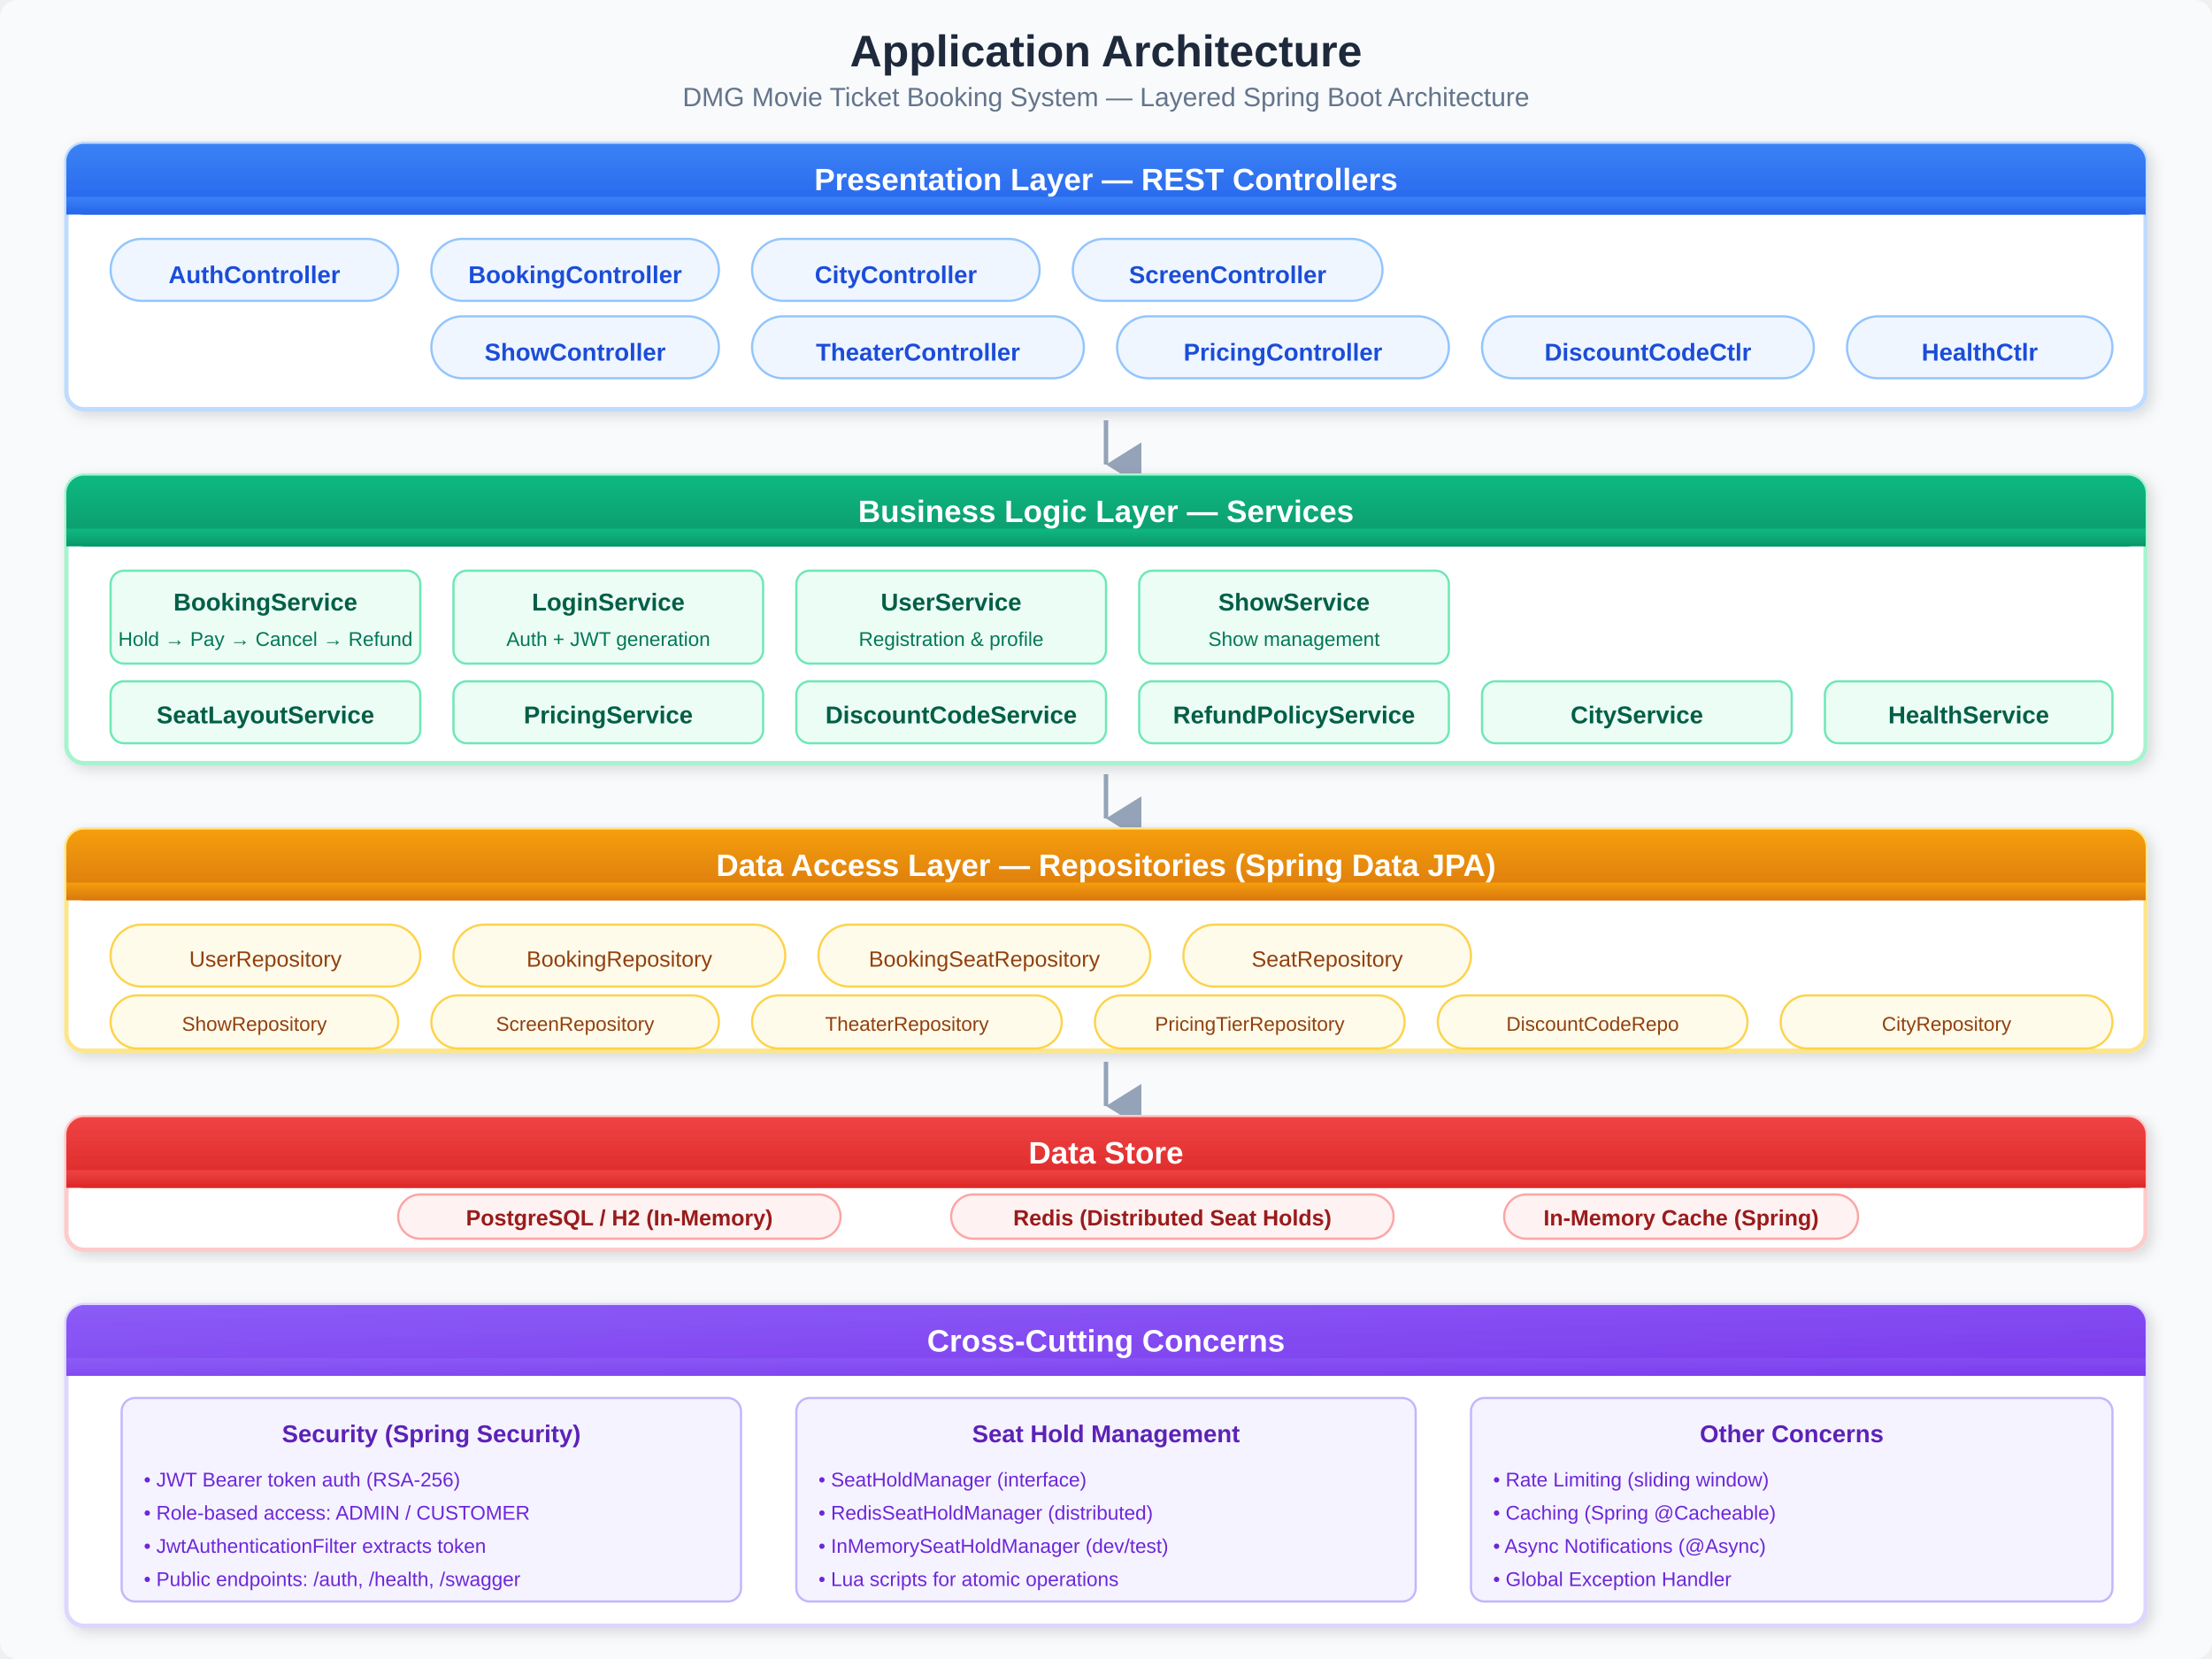
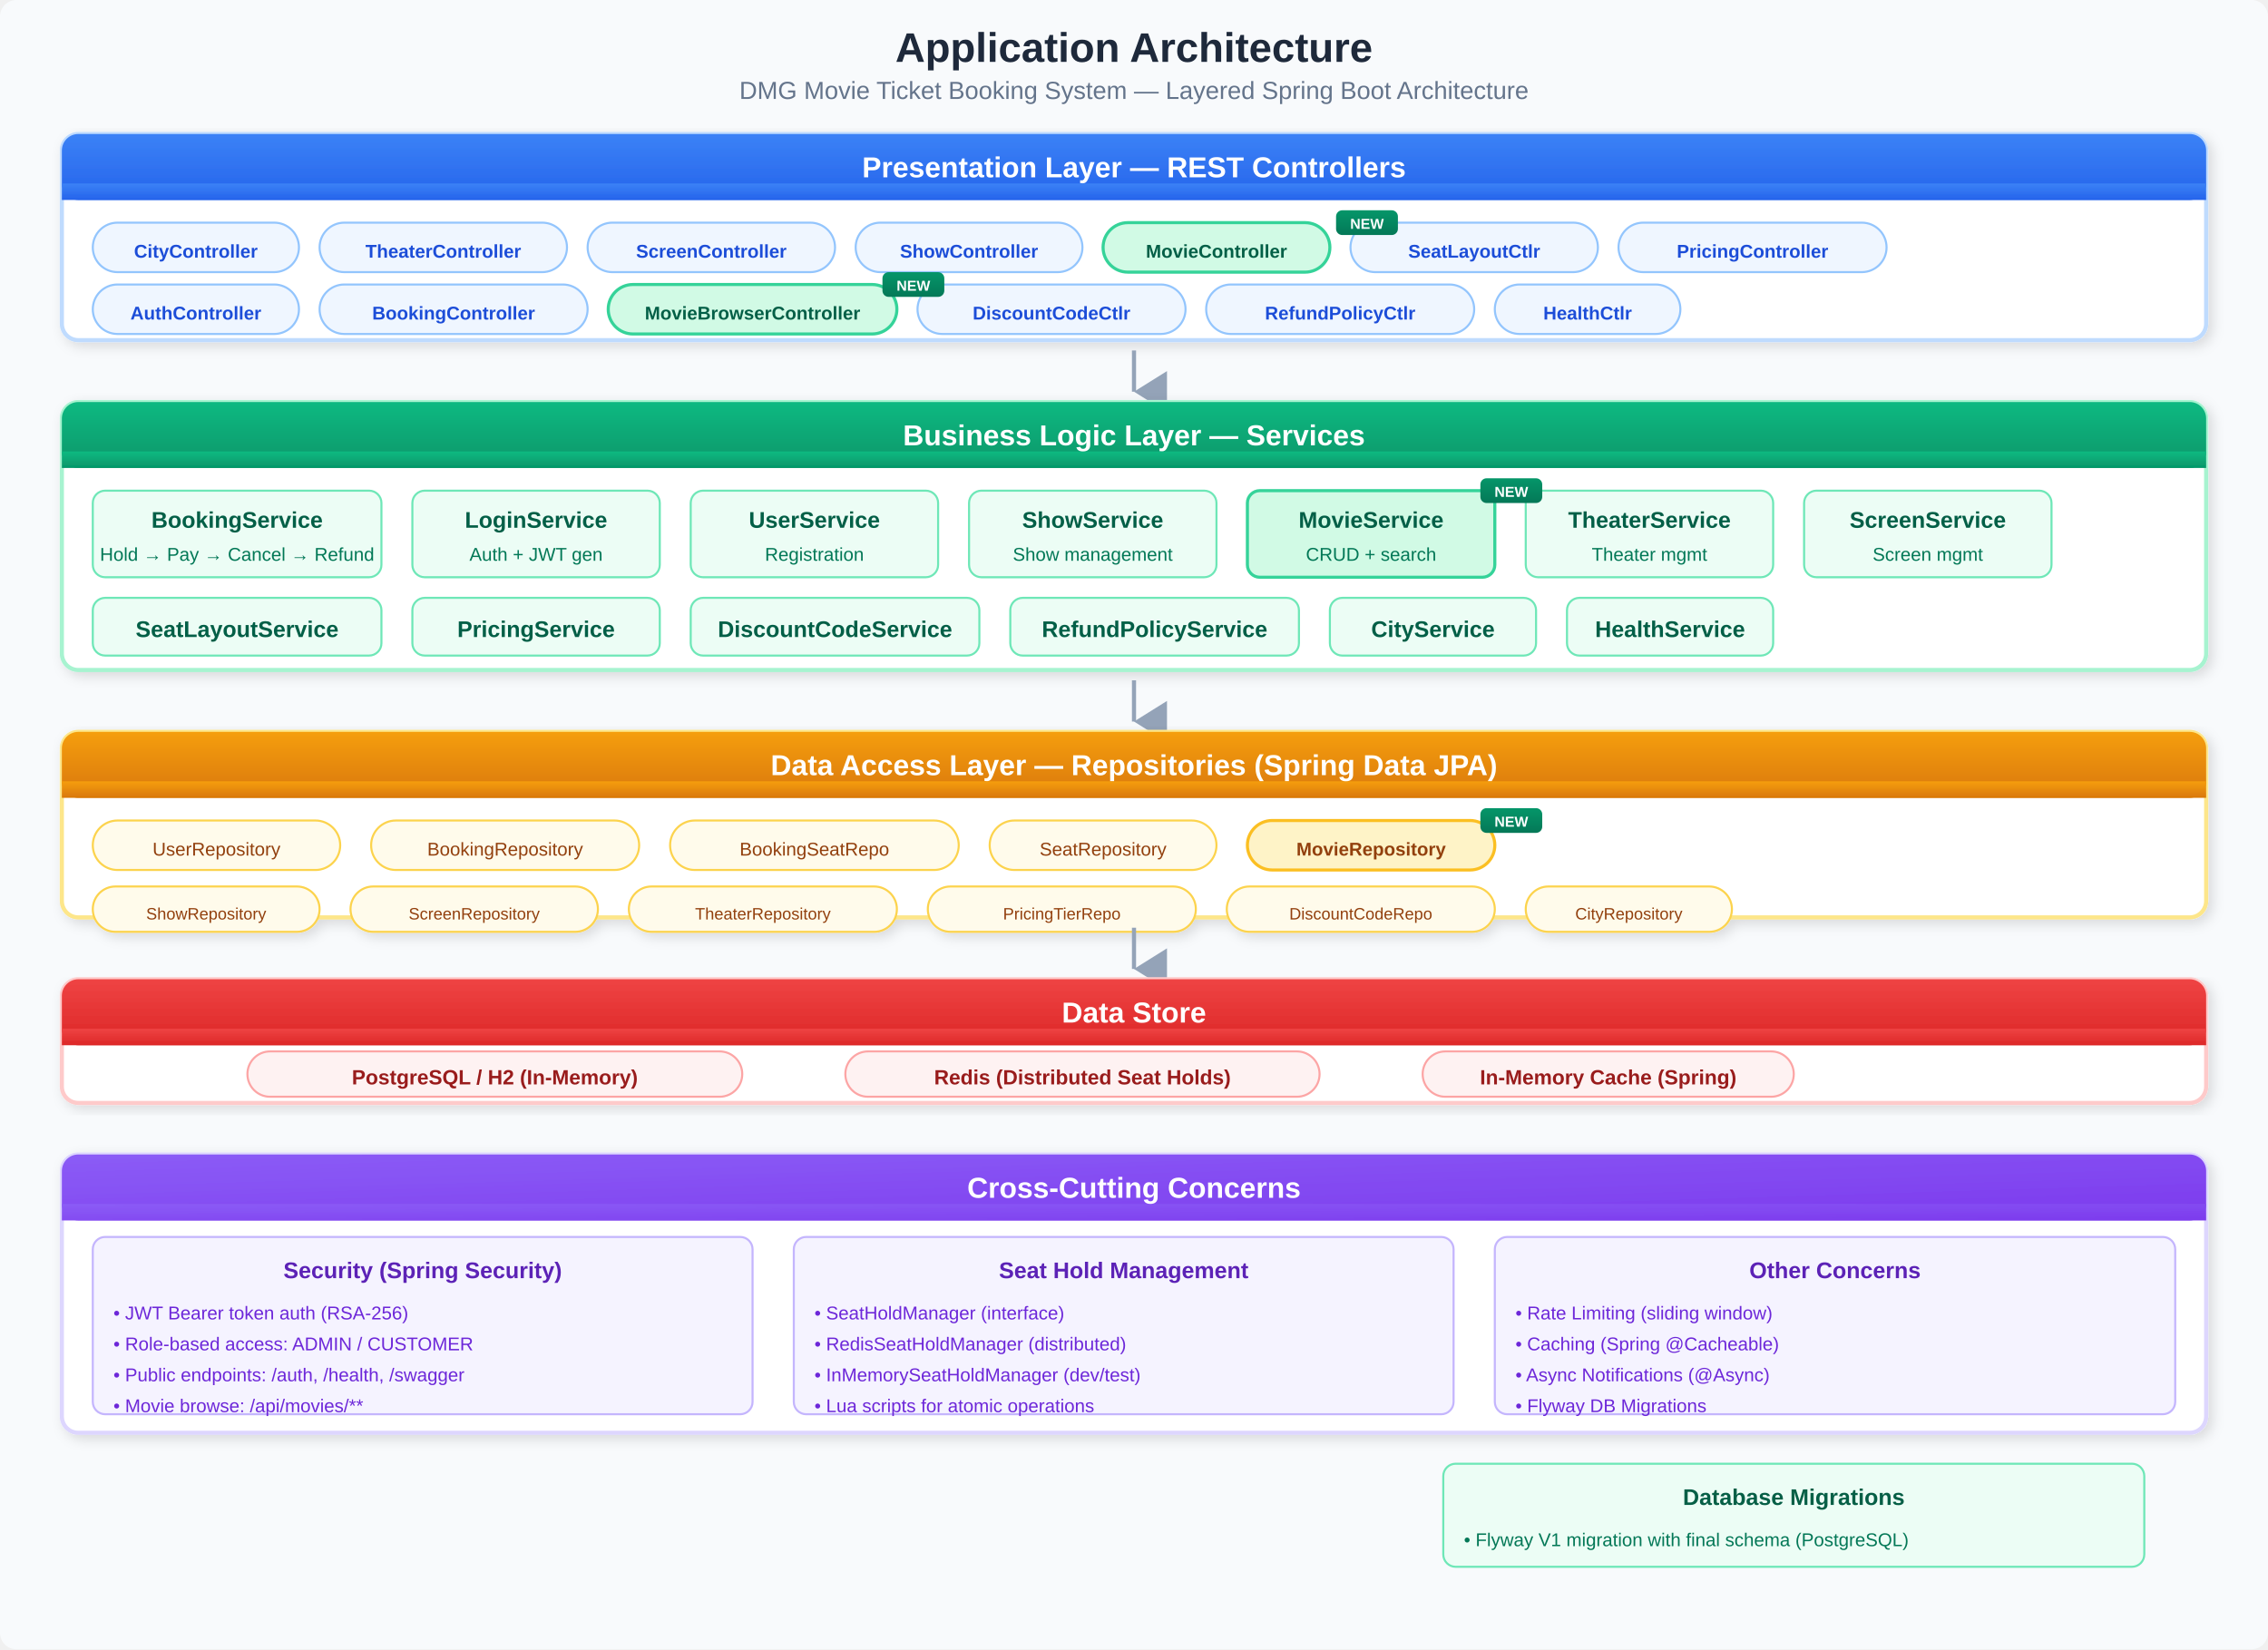
- <svg xmlns="http://www.w3.org/2000/svg" viewBox="0 0 1000 750" font-family="Segoe UI, Arial, sans-serif">
+ <svg xmlns="http://www.w3.org/2000/svg" viewBox="0 0 1100 800" font-family="Segoe UI, Arial, sans-serif">
  <defs>
    <filter id="shadow" x="-5%" y="-5%" width="115%" height="115%">
      <feDropShadow dx="2" dy="2" stdDeviation="3" flood-color="#00000022" />
    </filter>
    <linearGradient id="layer1" x1="0" y1="0" x2="0" y2="1">
      <stop offset="0%" stop-color="#3b82f6" />
      <stop offset="100%" stop-color="#2563eb" />
    </linearGradient>
    <linearGradient id="layer2" x1="0" y1="0" x2="0" y2="1">
      <stop offset="0%" stop-color="#10b981" />
      <stop offset="100%" stop-color="#059669" />
    </linearGradient>
    <linearGradient id="layer3" x1="0" y1="0" x2="0" y2="1">
      <stop offset="0%" stop-color="#f59e0b" />
      <stop offset="100%" stop-color="#d97706" />
    </linearGradient>
    <linearGradient id="layer4" x1="0" y1="0" x2="0" y2="1">
      <stop offset="0%" stop-color="#ef4444" />
      <stop offset="100%" stop-color="#dc2626" />
    </linearGradient>
    <linearGradient id="crossCut" x1="0" y1="0" x2="1" y2="1">
      <stop offset="0%" stop-color="#8b5cf6" />
      <stop offset="100%" stop-color="#7c3aed" />
    </linearGradient>
+     <linearGradient id="newBadge" x1="0" y1="0" x2="0" y2="1">
+       <stop offset="0%" stop-color="#059669" />
+       <stop offset="100%" stop-color="#047857" />
+     </linearGradient>
  </defs>
-   <rect width="1000" height="750" fill="#f8fafc" rx="8" />
-   <text x="500" y="30" text-anchor="middle" font-size="20" font-weight="bold" fill="#1e293b">Application Architecture</text>
-   <text x="500" y="48" text-anchor="middle" font-size="12" fill="#64748b">DMG Movie Ticket Booking System — Layered Spring Boot Architecture</text>
-   <g filter="url(#shadow)">
-     <rect x="30" y="65" width="940" height="120" rx="8" fill="white" stroke="#bfdbfe" stroke-width="2" />
-     <rect x="30" y="65" width="940" height="32" rx="8" fill="url(#layer1)" />
-     <rect y="89" x="30" width="940" height="8" fill="url(#layer1)" />
-     <text x="500" y="86" text-anchor="middle" font-size="14" font-weight="bold" fill="white">Presentation Layer — REST Controllers</text>
-     <g transform="translate(50, 108)">
-       <rect width="130" height="28" rx="14" fill="#eff6ff" stroke="#93c5fd" stroke-width="1" />
-       <text x="65" y="20" text-anchor="middle" font-size="11" font-weight="bold" fill="#1d4ed8">AuthController</text>
-     </g>
-     <g transform="translate(195, 108)">
-       <rect width="130" height="28" rx="14" fill="#eff6ff" stroke="#93c5fd" stroke-width="1" />
-       <text x="65" y="20" text-anchor="middle" font-size="11" font-weight="bold" fill="#1d4ed8">BookingController</text>
-     </g>
-     <g transform="translate(340, 108)">
-       <rect width="130" height="28" rx="14" fill="#eff6ff" stroke="#93c5fd" stroke-width="1" />
-       <text x="65" y="20" text-anchor="middle" font-size="11" font-weight="bold" fill="#1d4ed8">CityController</text>
-     </g>
-     <g transform="translate(485, 108)">
-       <rect width="140" height="28" rx="14" fill="#eff6ff" stroke="#93c5fd" stroke-width="1" />
-       <text x="70" y="20" text-anchor="middle" font-size="11" font-weight="bold" fill="#1d4ed8">ScreenController</text>
-     </g>
-     <g transform="translate(195, 143)">
-       <rect width="130" height="28" rx="14" fill="#eff6ff" stroke="#93c5fd" stroke-width="1" />
-       <text x="65" y="20" text-anchor="middle" font-size="11" font-weight="bold" fill="#1d4ed8">ShowController</text>
-     </g>
-     <g transform="translate(340, 143)">
-       <rect width="150" height="28" rx="14" fill="#eff6ff" stroke="#93c5fd" stroke-width="1" />
-       <text x="75" y="20" text-anchor="middle" font-size="11" font-weight="bold" fill="#1d4ed8">TheaterController</text>
-     </g>
-     <g transform="translate(505, 143)">
-       <rect width="150" height="28" rx="14" fill="#eff6ff" stroke="#93c5fd" stroke-width="1" />
-       <text x="75" y="20" text-anchor="middle" font-size="11" font-weight="bold" fill="#1d4ed8">PricingController</text>
-     </g>
-     <g transform="translate(670, 143)">
-       <rect width="150" height="28" rx="14" fill="#eff6ff" stroke="#93c5fd" stroke-width="1" />
-       <text x="75" y="20" text-anchor="middle" font-size="11" font-weight="bold" fill="#1d4ed8">DiscountCodeCtlr</text>
-     </g>
-     <g transform="translate(835, 143)">
-       <rect width="120" height="28" rx="14" fill="#eff6ff" stroke="#93c5fd" stroke-width="1" />
-       <text x="60" y="20" text-anchor="middle" font-size="11" font-weight="bold" fill="#1d4ed8">HealthCtlr</text>
-     </g>
-   </g>
-   <line x1="500" y1="190" x2="500" y2="210" stroke="#94a3b8" stroke-width="2" marker-end="url(#arrowDown)" />
+   <rect width="1100" height="800" fill="#f8fafc" rx="8" />
+   <text x="550" y="30" text-anchor="middle" font-size="20" font-weight="bold" fill="#1e293b">Application Architecture</text>
+   <text x="550" y="48" text-anchor="middle" font-size="12" fill="#64748b">DMG Movie Ticket Booking System — Layered Spring Boot Architecture</text>
+   <g filter="url(#shadow)">
+     <rect x="30" y="65" width="1040" height="100" rx="8" fill="white" stroke="#bfdbfe" stroke-width="2" />
+     <rect x="30" y="65" width="1040" height="32" rx="8" fill="url(#layer1)" />
+     <rect y="89" x="30" width="1040" height="8" fill="url(#layer1)" />
+     <text x="550" y="86" text-anchor="middle" font-size="14" font-weight="bold" fill="white">Presentation Layer — REST Controllers</text>
+     <g transform="translate(45, 108)">
+       <rect width="100" height="24" rx="12" fill="#eff6ff" stroke="#93c5fd" stroke-width="1" />
+       <text x="50" y="17" text-anchor="middle" font-size="9" font-weight="bold" fill="#1d4ed8">CityController</text>
+     </g>
+     <g transform="translate(155, 108)">
+       <rect width="120" height="24" rx="12" fill="#eff6ff" stroke="#93c5fd" stroke-width="1" />
+       <text x="60" y="17" text-anchor="middle" font-size="9" font-weight="bold" fill="#1d4ed8">TheaterController</text>
+     </g>
+     <g transform="translate(285, 108)">
+       <rect width="120" height="24" rx="12" fill="#eff6ff" stroke="#93c5fd" stroke-width="1" />
+       <text x="60" y="17" text-anchor="middle" font-size="9" font-weight="bold" fill="#1d4ed8">ScreenController</text>
+     </g>
+     <g transform="translate(415, 108)">
+       <rect width="110" height="24" rx="12" fill="#eff6ff" stroke="#93c5fd" stroke-width="1" />
+       <text x="55" y="17" text-anchor="middle" font-size="9" font-weight="bold" fill="#1d4ed8">ShowController</text>
+     </g>
+     <g transform="translate(535, 108)">
+       <rect width="110" height="24" rx="12" fill="#d1fae5" stroke="#34d399" stroke-width="1.5" />
+       <text x="55" y="17" text-anchor="middle" font-size="9" font-weight="bold" fill="#065f46">MovieController</text>
+     </g>
+     <g transform="translate(655, 108)">
+       <rect width="120" height="24" rx="12" fill="#eff6ff" stroke="#93c5fd" stroke-width="1" />
+       <text x="60" y="17" text-anchor="middle" font-size="9" font-weight="bold" fill="#1d4ed8">SeatLayoutCtlr</text>
+     </g>
+     <g transform="translate(785, 108)">
+       <rect width="130" height="24" rx="12" fill="#eff6ff" stroke="#93c5fd" stroke-width="1" />
+       <text x="65" y="17" text-anchor="middle" font-size="9" font-weight="bold" fill="#1d4ed8">PricingController</text>
+     </g>
+     <g transform="translate(45, 138)">
+       <rect width="100" height="24" rx="12" fill="#eff6ff" stroke="#93c5fd" stroke-width="1" />
+       <text x="50" y="17" text-anchor="middle" font-size="9" font-weight="bold" fill="#1d4ed8">AuthController</text>
+     </g>
+     <g transform="translate(155, 138)">
+       <rect width="130" height="24" rx="12" fill="#eff6ff" stroke="#93c5fd" stroke-width="1" />
+       <text x="65" y="17" text-anchor="middle" font-size="9" font-weight="bold" fill="#1d4ed8">BookingController</text>
+     </g>
+     <g transform="translate(295, 138)">
+       <rect width="140" height="24" rx="12" fill="#d1fae5" stroke="#34d399" stroke-width="1.5" />
+       <text x="70" y="17" text-anchor="middle" font-size="9" font-weight="bold" fill="#065f46">MovieBrowserController</text>
+     </g>
+     <g transform="translate(445, 138)">
+       <rect width="130" height="24" rx="12" fill="#eff6ff" stroke="#93c5fd" stroke-width="1" />
+       <text x="65" y="17" text-anchor="middle" font-size="9" font-weight="bold" fill="#1d4ed8">DiscountCodeCtlr</text>
+     </g>
+     <g transform="translate(585, 138)">
+       <rect width="130" height="24" rx="12" fill="#eff6ff" stroke="#93c5fd" stroke-width="1" />
+       <text x="65" y="17" text-anchor="middle" font-size="9" font-weight="bold" fill="#1d4ed8">RefundPolicyCtlr</text>
+     </g>
+     <g transform="translate(725, 138)">
+       <rect width="90" height="24" rx="12" fill="#eff6ff" stroke="#93c5fd" stroke-width="1" />
+       <text x="45" y="17" text-anchor="middle" font-size="9" font-weight="bold" fill="#1d4ed8">HealthCtlr</text>
+     </g>
+   </g>
+   <rect x="648" y="102" width="30" height="12" rx="3" fill="url(#newBadge)" />
+   <text x="663" y="111" text-anchor="middle" font-size="7" font-weight="bold" fill="white">NEW</text>
+   <rect x="428" y="132" width="30" height="12" rx="3" fill="url(#newBadge)" />
+   <text x="443" y="141" text-anchor="middle" font-size="7" font-weight="bold" fill="white">NEW</text>
+   <line x1="550" y1="170" x2="550" y2="190" stroke="#94a3b8" stroke-width="2" marker-end="url(#arrowDown)" />
  <marker id="arrowDown" markerWidth="10" markerHeight="8" refX="5" refY="8" orient="auto">
    <path d="M0,0 L5,8 L10,0" fill="#94a3b8" />
  </marker>
  <g filter="url(#shadow)">
-     <rect x="30" y="215" width="940" height="130" rx="8" fill="white" stroke="#a7f3d0" stroke-width="2" />
-     <rect x="30" y="215" width="940" height="32" rx="8" fill="url(#layer2)" />
-     <rect y="239" x="30" width="940" height="8" fill="url(#layer2)" />
-     <text x="500" y="236" text-anchor="middle" font-size="14" font-weight="bold" fill="white">Business Logic Layer — Services</text>
-     <g transform="translate(50, 258)">
+     <rect x="30" y="195" width="1040" height="130" rx="8" fill="white" stroke="#a7f3d0" stroke-width="2" />
+     <rect x="30" y="195" width="1040" height="32" rx="8" fill="url(#layer2)" />
+     <rect y="219" x="30" width="1040" height="8" fill="url(#layer2)" />
+     <text x="550" y="216" text-anchor="middle" font-size="14" font-weight="bold" fill="white">Business Logic Layer — Services</text>
+     <g transform="translate(45, 238)">
      <rect width="140" height="42" rx="6" fill="#ecfdf5" stroke="#6ee7b7" stroke-width="1" />
      <text x="70" y="18" text-anchor="middle" font-size="11" font-weight="bold" fill="#065f46">BookingService</text>
      <text x="70" y="34" text-anchor="middle" font-size="9" fill="#047857">Hold → Pay → Cancel → Refund</text>
    </g>
-     <g transform="translate(205, 258)">
-       <rect width="140" height="42" rx="6" fill="#ecfdf5" stroke="#6ee7b7" stroke-width="1" />
-       <text x="70" y="18" text-anchor="middle" font-size="11" font-weight="bold" fill="#065f46">LoginService</text>
-       <text x="70" y="34" text-anchor="middle" font-size="9" fill="#047857">Auth + JWT generation</text>
-     </g>
-     <g transform="translate(360, 258)">
-       <rect width="140" height="42" rx="6" fill="#ecfdf5" stroke="#6ee7b7" stroke-width="1" />
-       <text x="70" y="18" text-anchor="middle" font-size="11" font-weight="bold" fill="#065f46">UserService</text>
-       <text x="70" y="34" text-anchor="middle" font-size="9" fill="#047857">Registration &amp; profile</text>
-     </g>
-     <g transform="translate(515, 258)">
-       <rect width="140" height="42" rx="6" fill="#ecfdf5" stroke="#6ee7b7" stroke-width="1" />
-       <text x="70" y="18" text-anchor="middle" font-size="11" font-weight="bold" fill="#065f46">ShowService</text>
-       <text x="70" y="34" text-anchor="middle" font-size="9" fill="#047857">Show management</text>
-     </g>
-     <g transform="translate(50, 308)">
+     <g transform="translate(200, 238)">
+       <rect width="120" height="42" rx="6" fill="#ecfdf5" stroke="#6ee7b7" stroke-width="1" />
+       <text x="60" y="18" text-anchor="middle" font-size="11" font-weight="bold" fill="#065f46">LoginService</text>
+       <text x="60" y="34" text-anchor="middle" font-size="9" fill="#047857">Auth + JWT gen</text>
+     </g>
+     <g transform="translate(335, 238)">
+       <rect width="120" height="42" rx="6" fill="#ecfdf5" stroke="#6ee7b7" stroke-width="1" />
+       <text x="60" y="18" text-anchor="middle" font-size="11" font-weight="bold" fill="#065f46">UserService</text>
+       <text x="60" y="34" text-anchor="middle" font-size="9" fill="#047857">Registration</text>
+     </g>
+     <g transform="translate(470, 238)">
+       <rect width="120" height="42" rx="6" fill="#ecfdf5" stroke="#6ee7b7" stroke-width="1" />
+       <text x="60" y="18" text-anchor="middle" font-size="11" font-weight="bold" fill="#065f46">ShowService</text>
+       <text x="60" y="34" text-anchor="middle" font-size="9" fill="#047857">Show management</text>
+     </g>
+     <g transform="translate(605, 238)">
+       <rect width="120" height="42" rx="6" fill="#d1fae5" stroke="#34d399" stroke-width="1.5" />
+       <text x="60" y="18" text-anchor="middle" font-size="11" font-weight="bold" fill="#065f46">MovieService</text>
+       <text x="60" y="34" text-anchor="middle" font-size="9" fill="#047857">CRUD + search</text>
+     </g>
+     <g transform="translate(740, 238)">
+       <rect width="120" height="42" rx="6" fill="#ecfdf5" stroke="#6ee7b7" stroke-width="1" />
+       <text x="60" y="18" text-anchor="middle" font-size="11" font-weight="bold" fill="#065f46">TheaterService</text>
+       <text x="60" y="34" text-anchor="middle" font-size="9" fill="#047857">Theater mgmt</text>
+     </g>
+     <g transform="translate(875, 238)">
+       <rect width="120" height="42" rx="6" fill="#ecfdf5" stroke="#6ee7b7" stroke-width="1" />
+       <text x="60" y="18" text-anchor="middle" font-size="11" font-weight="bold" fill="#065f46">ScreenService</text>
+       <text x="60" y="34" text-anchor="middle" font-size="9" fill="#047857">Screen mgmt</text>
+     </g>
+     <g transform="translate(45, 290)">
      <rect width="140" height="28" rx="6" fill="#ecfdf5" stroke="#6ee7b7" stroke-width="1" />
      <text x="70" y="19" text-anchor="middle" font-size="11" font-weight="bold" fill="#065f46">SeatLayoutService</text>
    </g>
-     <g transform="translate(205, 308)">
-       <rect width="140" height="28" rx="6" fill="#ecfdf5" stroke="#6ee7b7" stroke-width="1" />
-       <text x="70" y="19" text-anchor="middle" font-size="11" font-weight="bold" fill="#065f46">PricingService</text>
-     </g>
-     <g transform="translate(360, 308)">
+     <g transform="translate(200, 290)">
+       <rect width="120" height="28" rx="6" fill="#ecfdf5" stroke="#6ee7b7" stroke-width="1" />
+       <text x="60" y="19" text-anchor="middle" font-size="11" font-weight="bold" fill="#065f46">PricingService</text>
+     </g>
+     <g transform="translate(335, 290)">
      <rect width="140" height="28" rx="6" fill="#ecfdf5" stroke="#6ee7b7" stroke-width="1" />
      <text x="70" y="19" text-anchor="middle" font-size="11" font-weight="bold" fill="#065f46">DiscountCodeService</text>
    </g>
-     <g transform="translate(515, 308)">
+     <g transform="translate(490, 290)">
      <rect width="140" height="28" rx="6" fill="#ecfdf5" stroke="#6ee7b7" stroke-width="1" />
      <text x="70" y="19" text-anchor="middle" font-size="11" font-weight="bold" fill="#065f46">RefundPolicyService</text>
    </g>
-     <g transform="translate(670, 308)">
-       <rect width="140" height="28" rx="6" fill="#ecfdf5" stroke="#6ee7b7" stroke-width="1" />
-       <text x="70" y="19" text-anchor="middle" font-size="11" font-weight="bold" fill="#065f46">CityService</text>
-     </g>
-     <g transform="translate(825, 308)">
-       <rect width="130" height="28" rx="6" fill="#ecfdf5" stroke="#6ee7b7" stroke-width="1" />
-       <text x="65" y="19" text-anchor="middle" font-size="11" font-weight="bold" fill="#065f46">HealthService</text>
-     </g>
-   </g>
-   <line x1="500" y1="350" x2="500" y2="370" stroke="#94a3b8" stroke-width="2" marker-end="url(#arrowDown)" />
-   <g filter="url(#shadow)">
-     <rect x="30" y="375" width="940" height="100" rx="8" fill="white" stroke="#fde68a" stroke-width="2" />
-     <rect x="30" y="375" width="940" height="32" rx="8" fill="url(#layer3)" />
-     <rect y="399" x="30" width="940" height="8" fill="url(#layer3)" />
-     <text x="500" y="396" text-anchor="middle" font-size="14" font-weight="bold" fill="white">Data Access Layer — Repositories (Spring Data JPA)</text>
-     <g transform="translate(50, 418)">
-       <rect width="140" height="28" rx="14" fill="#fffbeb" stroke="#fcd34d" stroke-width="1" />
-       <text x="70" y="19" text-anchor="middle" font-size="10" fill="#92400e">UserRepository</text>
-     </g>
-     <g transform="translate(205, 418)">
-       <rect width="150" height="28" rx="14" fill="#fffbeb" stroke="#fcd34d" stroke-width="1" />
-       <text x="75" y="19" text-anchor="middle" font-size="10" fill="#92400e">BookingRepository</text>
-     </g>
-     <g transform="translate(370, 418)">
-       <rect width="150" height="28" rx="14" fill="#fffbeb" stroke="#fcd34d" stroke-width="1" />
-       <text x="75" y="19" text-anchor="middle" font-size="10" fill="#92400e">BookingSeatRepository</text>
-     </g>
-     <g transform="translate(535, 418)">
-       <rect width="130" height="28" rx="14" fill="#fffbeb" stroke="#fcd34d" stroke-width="1" />
-       <text x="65" y="19" text-anchor="middle" font-size="10" fill="#92400e">SeatRepository</text>
-     </g>
-     <g transform="translate(50, 450)">
+     <g transform="translate(645, 290)">
+       <rect width="100" height="28" rx="6" fill="#ecfdf5" stroke="#6ee7b7" stroke-width="1" />
+       <text x="50" y="19" text-anchor="middle" font-size="11" font-weight="bold" fill="#065f46">CityService</text>
+     </g>
+     <g transform="translate(760, 290)">
+       <rect width="100" height="28" rx="6" fill="#ecfdf5" stroke="#6ee7b7" stroke-width="1" />
+       <text x="50" y="19" text-anchor="middle" font-size="11" font-weight="bold" fill="#065f46">HealthService</text>
+     </g>
+   </g>
+   <rect x="718" y="232" width="30" height="12" rx="3" fill="url(#newBadge)" />
+   <text x="733" y="241" text-anchor="middle" font-size="7" font-weight="bold" fill="white">NEW</text>
+   <line x1="550" y1="330" x2="550" y2="350" stroke="#94a3b8" stroke-width="2" marker-end="url(#arrowDown)" />
+   <g filter="url(#shadow)">
+     <rect x="30" y="355" width="1040" height="90" rx="8" fill="white" stroke="#fde68a" stroke-width="2" />
+     <rect x="30" y="355" width="1040" height="32" rx="8" fill="url(#layer3)" />
+     <rect y="379" x="30" width="1040" height="8" fill="url(#layer3)" />
+     <text x="550" y="376" text-anchor="middle" font-size="14" font-weight="bold" fill="white">Data Access Layer — Repositories (Spring Data JPA)</text>
+     <g transform="translate(45, 398)">
+       <rect width="120" height="24" rx="12" fill="#fffbeb" stroke="#fcd34d" stroke-width="1" />
+       <text x="60" y="17" text-anchor="middle" font-size="9" fill="#92400e">UserRepository</text>
+     </g>
+     <g transform="translate(180, 398)">
      <rect width="130" height="24" rx="12" fill="#fffbeb" stroke="#fcd34d" stroke-width="1" />
-       <text x="65" y="16" text-anchor="middle" font-size="9" fill="#92400e">ShowRepository</text>
-     </g>
-     <g transform="translate(195, 450)">
-       <rect width="130" height="24" rx="12" fill="#fffbeb" stroke="#fcd34d" stroke-width="1" />
-       <text x="65" y="16" text-anchor="middle" font-size="9" fill="#92400e">ScreenRepository</text>
-     </g>
-     <g transform="translate(340, 450)">
+       <text x="65" y="17" text-anchor="middle" font-size="9" fill="#92400e">BookingRepository</text>
+     </g>
+     <g transform="translate(325, 398)">
      <rect width="140" height="24" rx="12" fill="#fffbeb" stroke="#fcd34d" stroke-width="1" />
-       <text x="70" y="16" text-anchor="middle" font-size="9" fill="#92400e">TheaterRepository</text>
-     </g>
-     <g transform="translate(495, 450)">
-       <rect width="140" height="24" rx="12" fill="#fffbeb" stroke="#fcd34d" stroke-width="1" />
-       <text x="70" y="16" text-anchor="middle" font-size="9" fill="#92400e">PricingTierRepository</text>
-     </g>
-     <g transform="translate(650, 450)">
-       <rect width="140" height="24" rx="12" fill="#fffbeb" stroke="#fcd34d" stroke-width="1" />
-       <text x="70" y="16" text-anchor="middle" font-size="9" fill="#92400e">DiscountCodeRepo</text>
-     </g>
-     <g transform="translate(805, 450)">
-       <rect width="150" height="24" rx="12" fill="#fffbeb" stroke="#fcd34d" stroke-width="1" />
-       <text x="75" y="16" text-anchor="middle" font-size="9" fill="#92400e">CityRepository</text>
-     </g>
-   </g>
-   <line x1="500" y1="480" x2="500" y2="500" stroke="#94a3b8" stroke-width="2" marker-end="url(#arrowDown)" />
-   <g filter="url(#shadow)">
-     <rect x="30" y="505" width="940" height="60" rx="8" fill="white" stroke="#fecaca" stroke-width="2" />
-     <rect x="30" y="505" width="940" height="32" rx="8" fill="url(#layer4)" />
-     <rect y="529" x="30" width="940" height="8" fill="url(#layer4)" />
-     <text x="500" y="526" text-anchor="middle" font-size="14" font-weight="bold" fill="white">Data Store</text>
-     <g transform="translate(180, 540)">
-       <rect width="200" height="20" rx="10" fill="#fef2f2" stroke="#fca5a5" stroke-width="1" />
-       <text x="100" y="14" text-anchor="middle" font-size="10" font-weight="bold" fill="#991b1b">PostgreSQL / H2 (In-Memory)</text>
-     </g>
-     <g transform="translate(430, 540)">
-       <rect width="200" height="20" rx="10" fill="#fef2f2" stroke="#fca5a5" stroke-width="1" />
-       <text x="100" y="14" text-anchor="middle" font-size="10" font-weight="bold" fill="#991b1b">Redis (Distributed Seat Holds)</text>
-     </g>
-     <g transform="translate(680, 540)">
-       <rect width="160" height="20" rx="10" fill="#fef2f2" stroke="#fca5a5" stroke-width="1" />
-       <text x="80" y="14" text-anchor="middle" font-size="10" font-weight="bold" fill="#991b1b">In-Memory Cache (Spring)</text>
-     </g>
-   </g>
-   <g filter="url(#shadow)">
-     <rect x="30" y="590" width="940" height="145" rx="8" fill="white" stroke="#ddd6fe" stroke-width="2" />
-     <rect x="30" y="590" width="940" height="32" rx="8" fill="url(#crossCut)" />
-     <rect y="614" x="30" width="940" height="8" fill="url(#crossCut)" />
-     <text x="500" y="611" text-anchor="middle" font-size="14" font-weight="bold" fill="white">Cross-Cutting Concerns</text>
-     <g transform="translate(55, 632)">
-       <rect width="280" height="92" rx="6" fill="#f5f3ff" stroke="#c4b5fd" stroke-width="1" />
-       <text x="140" y="20" text-anchor="middle" font-size="11" font-weight="bold" fill="#5b21b6">Security (Spring Security)</text>
+       <text x="70" y="17" text-anchor="middle" font-size="9" fill="#92400e">BookingSeatRepo</text>
+     </g>
+     <g transform="translate(480, 398)">
+       <rect width="110" height="24" rx="12" fill="#fffbeb" stroke="#fcd34d" stroke-width="1" />
+       <text x="55" y="17" text-anchor="middle" font-size="9" fill="#92400e">SeatRepository</text>
+     </g>
+     <g transform="translate(605, 398)">
+       <rect width="120" height="24" rx="12" fill="#fef3c7" stroke="#fbbf24" stroke-width="1.5" />
+       <text x="60" y="17" text-anchor="middle" font-size="9" font-weight="bold" fill="#92400e">MovieRepository</text>
+     </g>
+     <g transform="translate(45, 430)">
+       <rect width="110" height="22" rx="11" fill="#fffbeb" stroke="#fcd34d" stroke-width="1" />
+       <text x="55" y="16" text-anchor="middle" font-size="8" fill="#92400e">ShowRepository</text>
+     </g>
+     <g transform="translate(170, 430)">
+       <rect width="120" height="22" rx="11" fill="#fffbeb" stroke="#fcd34d" stroke-width="1" />
+       <text x="60" y="16" text-anchor="middle" font-size="8" fill="#92400e">ScreenRepository</text>
+     </g>
+     <g transform="translate(305, 430)">
+       <rect width="130" height="22" rx="11" fill="#fffbeb" stroke="#fcd34d" stroke-width="1" />
+       <text x="65" y="16" text-anchor="middle" font-size="8" fill="#92400e">TheaterRepository</text>
+     </g>
+     <g transform="translate(450, 430)">
+       <rect width="130" height="22" rx="11" fill="#fffbeb" stroke="#fcd34d" stroke-width="1" />
+       <text x="65" y="16" text-anchor="middle" font-size="8" fill="#92400e">PricingTierRepo</text>
+     </g>
+     <g transform="translate(595, 430)">
+       <rect width="130" height="22" rx="11" fill="#fffbeb" stroke="#fcd34d" stroke-width="1" />
+       <text x="65" y="16" text-anchor="middle" font-size="8" fill="#92400e">DiscountCodeRepo</text>
+     </g>
+     <g transform="translate(740, 430)">
+       <rect width="100" height="22" rx="11" fill="#fffbeb" stroke="#fcd34d" stroke-width="1" />
+       <text x="50" y="16" text-anchor="middle" font-size="8" fill="#92400e">CityRepository</text>
+     </g>
+   </g>
+   <rect x="718" y="392" width="30" height="12" rx="3" fill="url(#newBadge)" />
+   <text x="733" y="401" text-anchor="middle" font-size="7" font-weight="bold" fill="white">NEW</text>
+   <line x1="550" y1="450" x2="550" y2="470" stroke="#94a3b8" stroke-width="2" marker-end="url(#arrowDown)" />
+   <g filter="url(#shadow)">
+     <rect x="30" y="475" width="1040" height="60" rx="8" fill="white" stroke="#fecaca" stroke-width="2" />
+     <rect x="30" y="475" width="1040" height="32" rx="8" fill="url(#layer4)" />
+     <rect y="499" x="30" width="1040" height="8" fill="url(#layer4)" />
+     <text x="550" y="496" text-anchor="middle" font-size="14" font-weight="bold" fill="white">Data Store</text>
+     <g transform="translate(120, 510)">
+       <rect width="240" height="22" rx="11" fill="#fef2f2" stroke="#fca5a5" stroke-width="1" />
+       <text x="120" y="16" text-anchor="middle" font-size="10" font-weight="bold" fill="#991b1b">PostgreSQL / H2 (In-Memory)</text>
+     </g>
+     <g transform="translate(410, 510)">
+       <rect width="230" height="22" rx="11" fill="#fef2f2" stroke="#fca5a5" stroke-width="1" />
+       <text x="115" y="16" text-anchor="middle" font-size="10" font-weight="bold" fill="#991b1b">Redis (Distributed Seat Holds)</text>
+     </g>
+     <g transform="translate(690, 510)">
+       <rect width="180" height="22" rx="11" fill="#fef2f2" stroke="#fca5a5" stroke-width="1" />
+       <text x="90" y="16" text-anchor="middle" font-size="10" font-weight="bold" fill="#991b1b">In-Memory Cache (Spring)</text>
+     </g>
+   </g>
+   <g filter="url(#shadow)">
+     <rect x="30" y="560" width="1040" height="135" rx="8" fill="white" stroke="#ddd6fe" stroke-width="2" />
+     <rect x="30" y="560" width="1040" height="32" rx="8" fill="url(#crossCut)" />
+     <rect y="584" x="30" width="1040" height="8" fill="url(#crossCut)" />
+     <text x="550" y="581" text-anchor="middle" font-size="14" font-weight="bold" fill="white">Cross-Cutting Concerns</text>
+     <g transform="translate(45, 600)">
+       <rect width="320" height="86" rx="6" fill="#f5f3ff" stroke="#c4b5fd" stroke-width="1" />
+       <text x="160" y="20" text-anchor="middle" font-size="11" font-weight="bold" fill="#5b21b6">Security (Spring Security)</text>
      <text x="10" y="40" font-size="9" fill="#6d28d9">• JWT Bearer token auth (RSA-256)</text>
      <text x="10" y="55" font-size="9" fill="#6d28d9">• Role-based access: ADMIN / CUSTOMER</text>
-       <text x="10" y="70" font-size="9" fill="#6d28d9">• JwtAuthenticationFilter extracts token</text>
-       <text x="10" y="85" font-size="9" fill="#6d28d9">• Public endpoints: /auth, /health, /swagger</text>
-     </g>
-     <g transform="translate(360, 632)">
-       <rect width="280" height="92" rx="6" fill="#f5f3ff" stroke="#c4b5fd" stroke-width="1" />
-       <text x="140" y="20" text-anchor="middle" font-size="11" font-weight="bold" fill="#5b21b6">Seat Hold Management</text>
+       <text x="10" y="70" font-size="9" fill="#6d28d9">• Public endpoints: /auth, /health, /swagger</text>
+       <text x="10" y="85" font-size="9" fill="#6d28d9">• Movie browse: /api/movies/**</text>
+     </g>
+     <g transform="translate(385, 600)">
+       <rect width="320" height="86" rx="6" fill="#f5f3ff" stroke="#c4b5fd" stroke-width="1" />
+       <text x="160" y="20" text-anchor="middle" font-size="11" font-weight="bold" fill="#5b21b6">Seat Hold Management</text>
      <text x="10" y="40" font-size="9" fill="#6d28d9">• SeatHoldManager (interface)</text>
      <text x="10" y="55" font-size="9" fill="#6d28d9">• RedisSeatHoldManager (distributed)</text>
      <text x="10" y="70" font-size="9" fill="#6d28d9">• InMemorySeatHoldManager (dev/test)</text>
      <text x="10" y="85" font-size="9" fill="#6d28d9">• Lua scripts for atomic operations</text>
    </g>
-     <g transform="translate(665, 632)">
-       <rect width="290" height="92" rx="6" fill="#f5f3ff" stroke="#c4b5fd" stroke-width="1" />
-       <text x="145" y="20" text-anchor="middle" font-size="11" font-weight="bold" fill="#5b21b6">Other Concerns</text>
+     <g transform="translate(725, 600)">
+       <rect width="330" height="86" rx="6" fill="#f5f3ff" stroke="#c4b5fd" stroke-width="1" />
+       <text x="165" y="20" text-anchor="middle" font-size="11" font-weight="bold" fill="#5b21b6">Other Concerns</text>
      <text x="10" y="40" font-size="9" fill="#6d28d9">• Rate Limiting (sliding window)</text>
      <text x="10" y="55" font-size="9" fill="#6d28d9">• Caching (Spring @Cacheable)</text>
      <text x="10" y="70" font-size="9" fill="#6d28d9">• Async Notifications (@Async)</text>
-       <text x="10" y="85" font-size="9" fill="#6d28d9">• Global Exception Handler</text>
-     </g>
+       <text x="10" y="85" font-size="9" fill="#6d28d9">• Flyway DB Migrations</text>
+     </g>
+   </g>
+   <g transform="translate(700, 710)">
+     <rect width="340" height="50" rx="6" fill="#ecfdf5" stroke="#6ee7b7" stroke-width="1" />
+     <text x="170" y="20" text-anchor="middle" font-size="11" font-weight="bold" fill="#065f46">Database Migrations</text>
+     <text x="10" y="40" font-size="9" fill="#047857">• Flyway V1 migration with final schema (PostgreSQL)</text>
  </g>
</svg>
